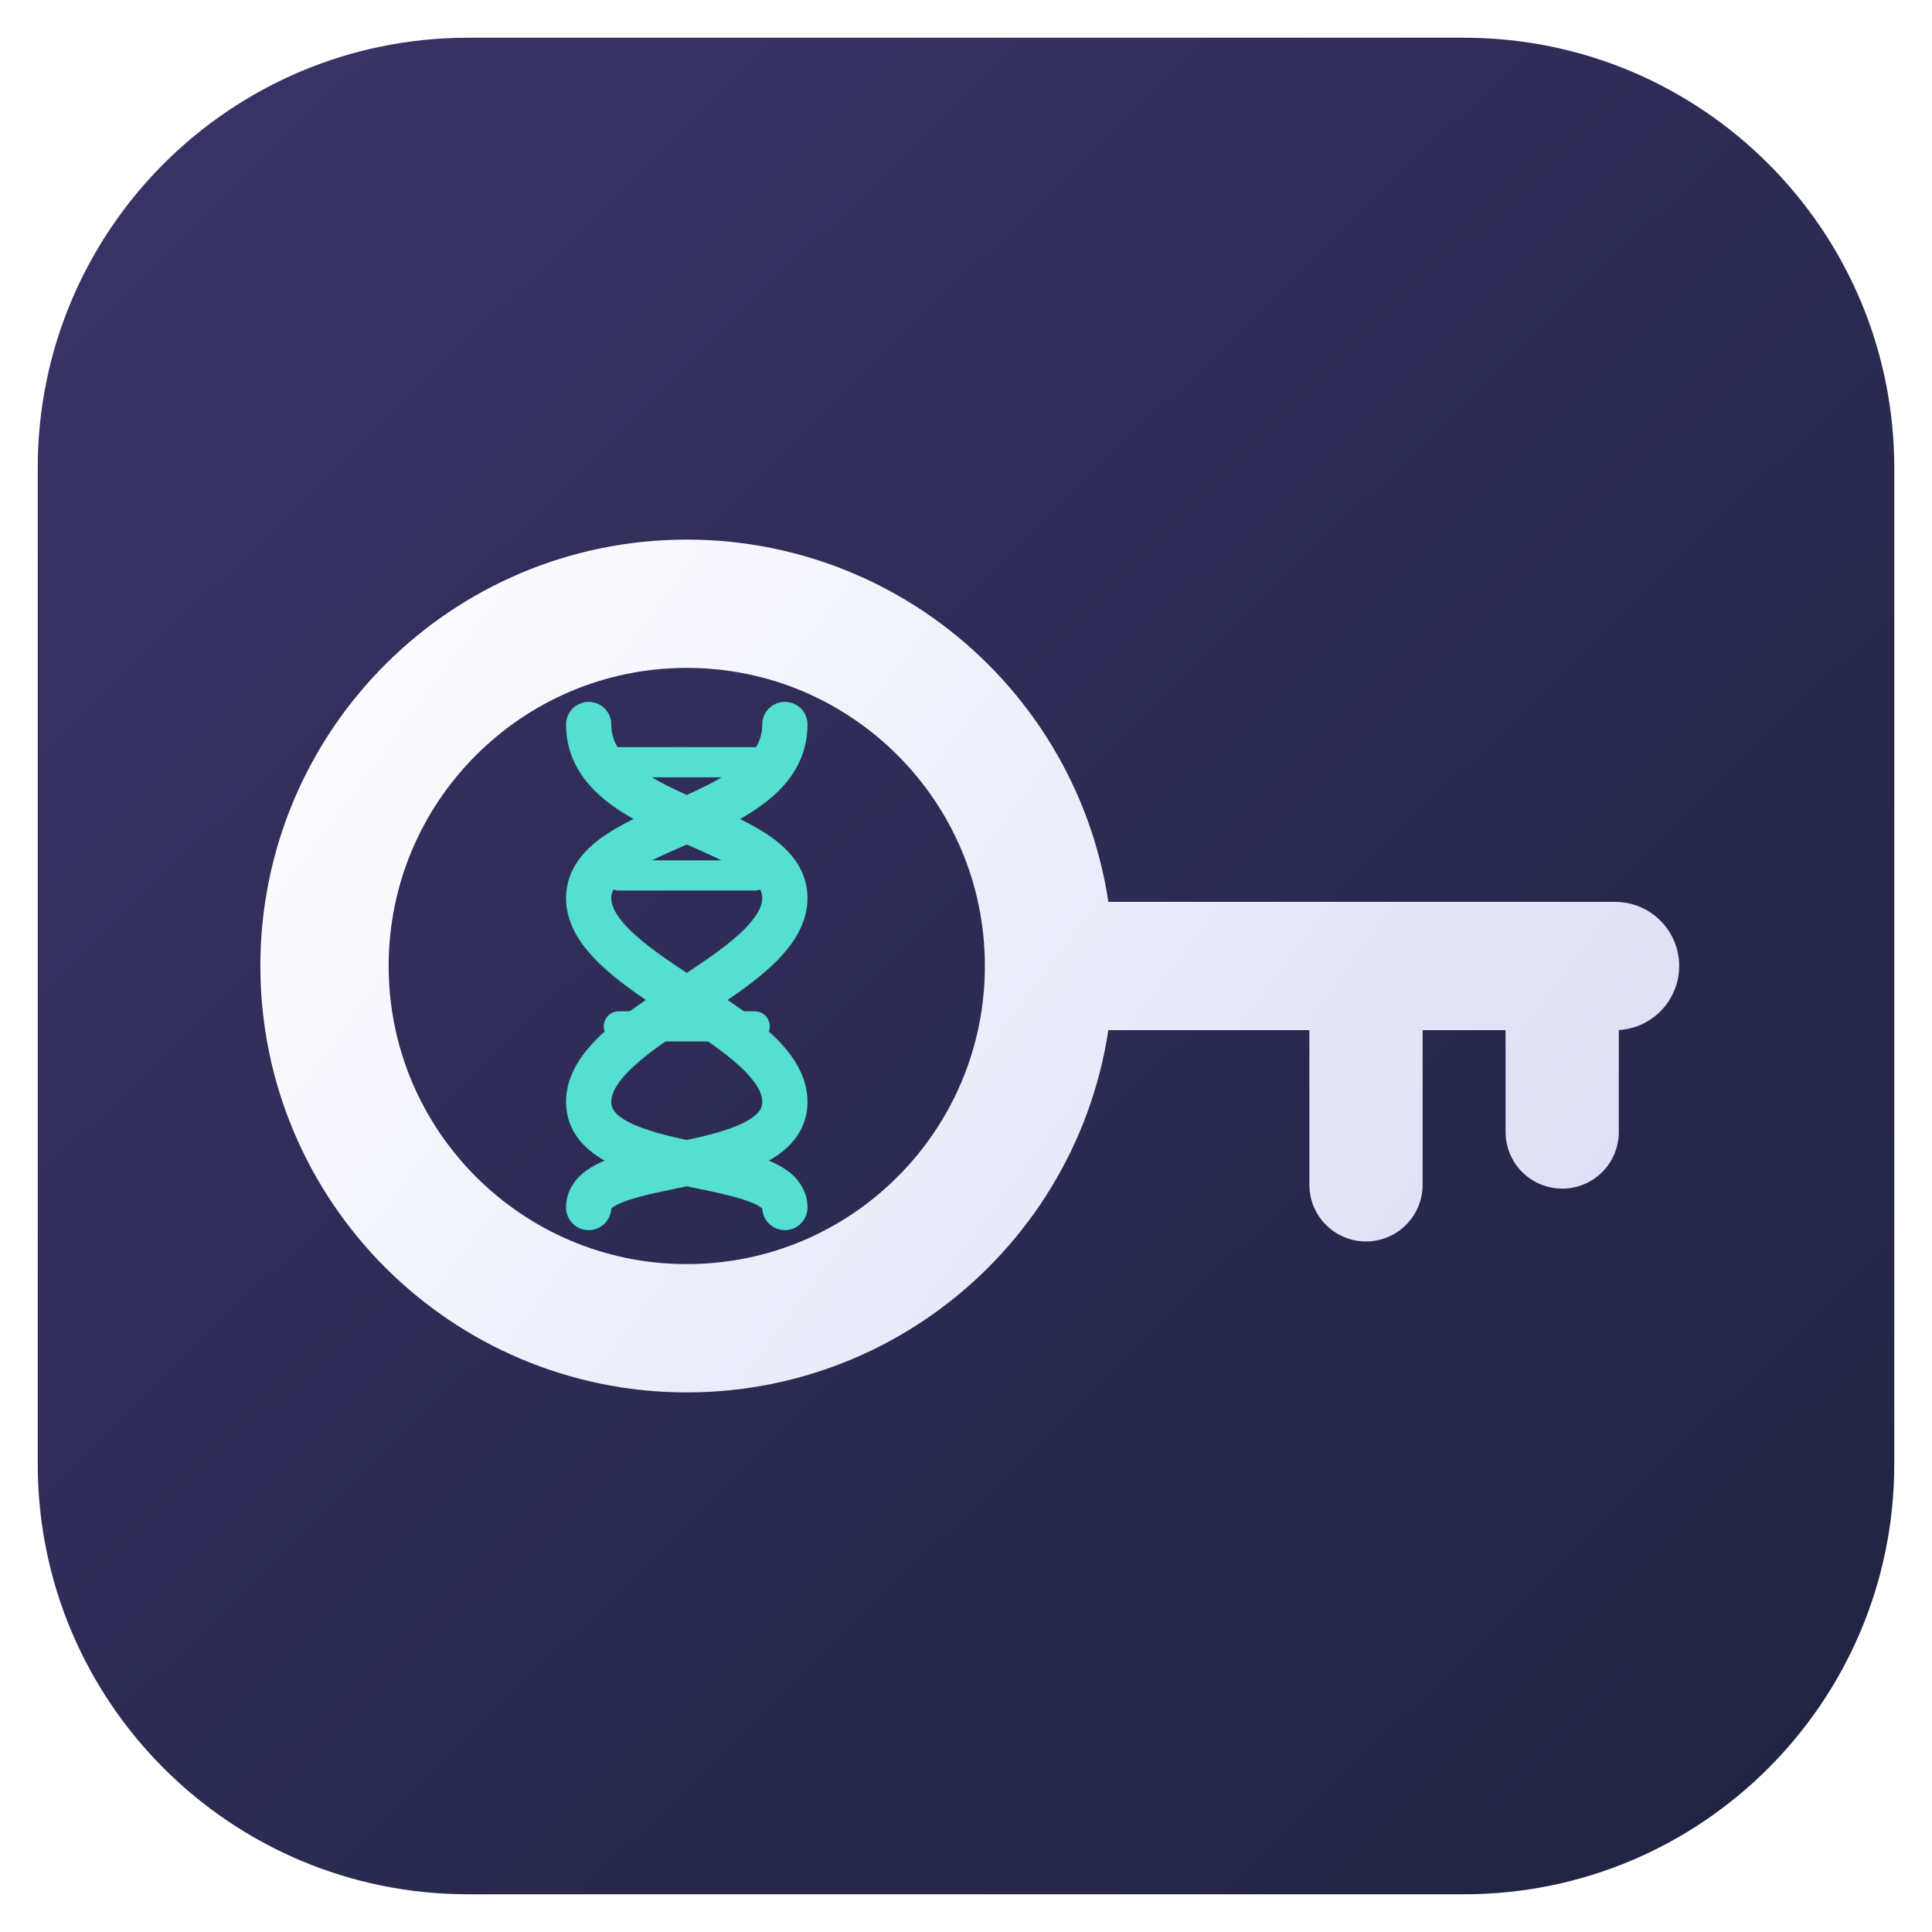
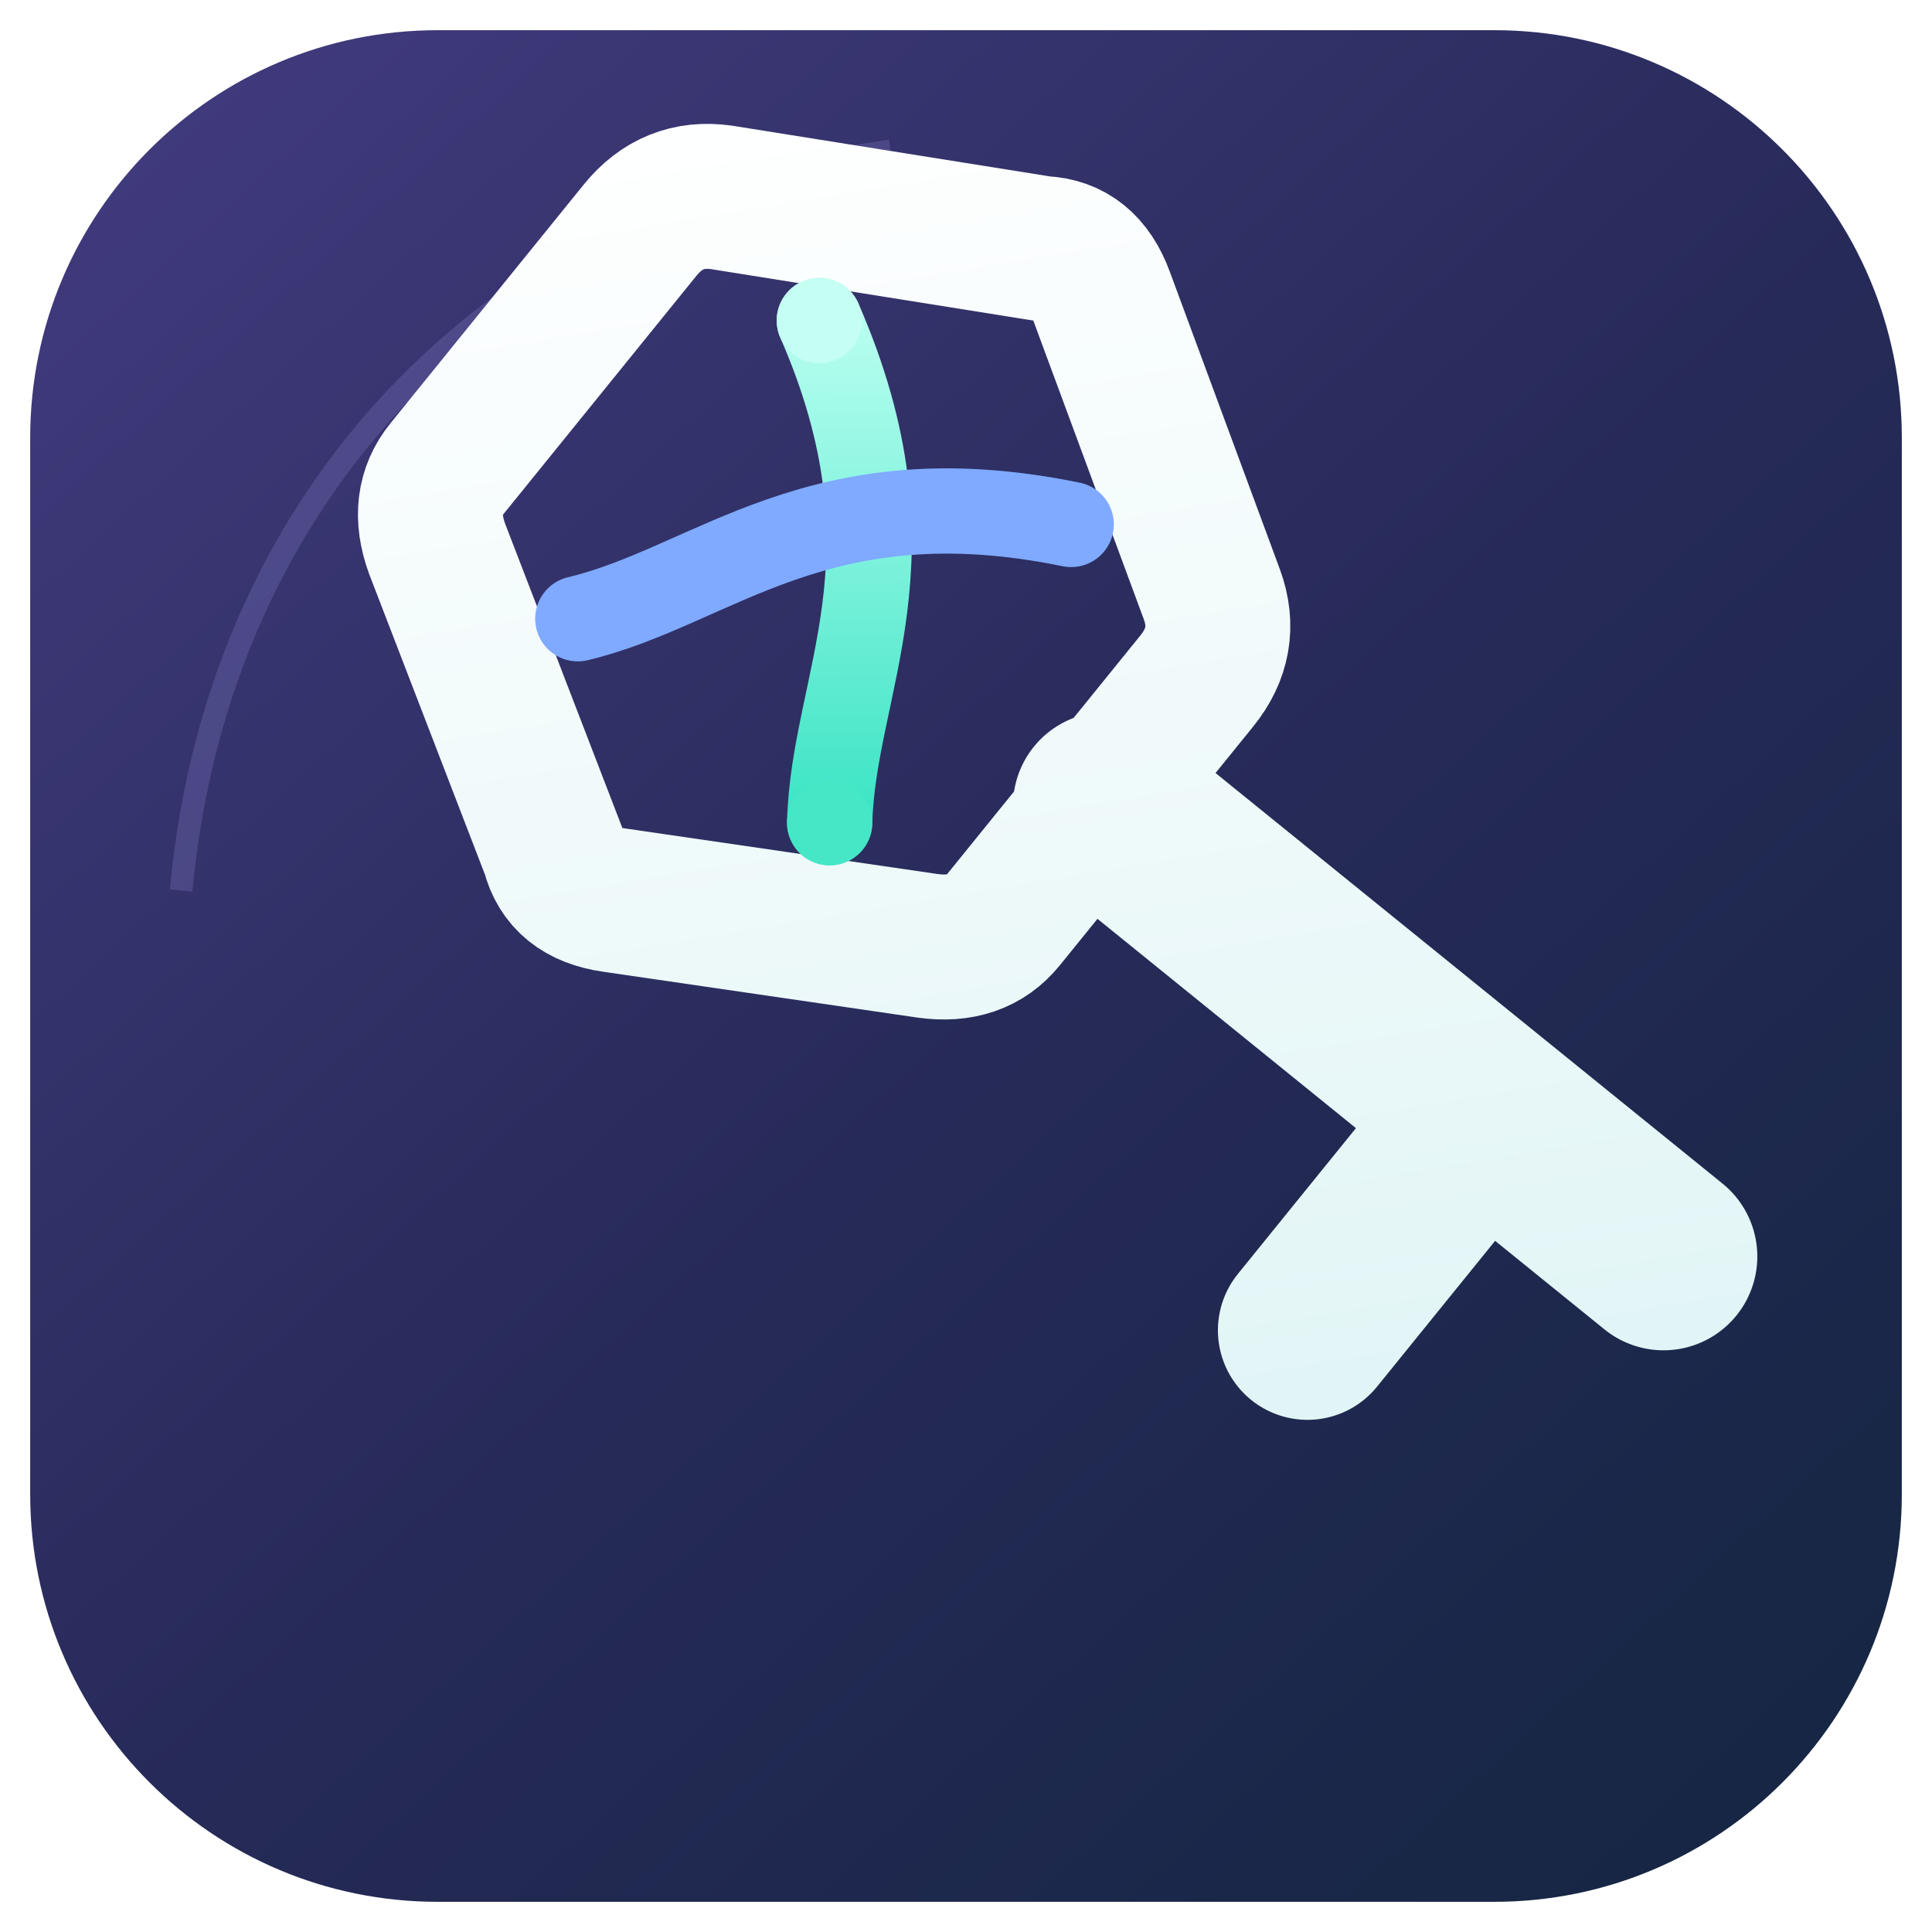
<svg xmlns="http://www.w3.org/2000/svg" viewBox="0 0 256 256" role="img" aria-labelledby="title description">
  <defs>
-     <linearGradient id="tile" x1="20" y1="18" x2="238" y2="242" gradientUnits="userSpaceOnUse">
-       <stop stop-color="#393366" />
-       <stop offset="1" stop-color="#202341" />
+     <linearGradient id="night" x1="23" y1="13" x2="238" y2="249" gradientUnits="userSpaceOnUse">
+       <stop stop-color="#403A7C" />
+       <stop offset=".52" stop-color="#262A58" />
+       <stop offset="1" stop-color="#152642" />
    </linearGradient>
-     <linearGradient id="key" x1="48" y1="59" x2="215" y2="183" gradientUnits="userSpaceOnUse">
+     <linearGradient id="pearl" x1="64" y1="41" x2="222" y2="181" gradientUnits="userSpaceOnUse">
      <stop stop-color="#FFFFFF" />
-       <stop offset="1" stop-color="#DCDCF5" />
+       <stop offset="1" stop-color="#D9F2F3" />
+     </linearGradient>
+     <linearGradient id="mint" x1="66" y1="79" x2="105" y2="127" gradientUnits="userSpaceOnUse">
+       <stop stop-color="#BBFFF0" />
+       <stop offset="1" stop-color="#37E3C4" />
    </linearGradient>
  </defs>
-   <rect x="5" y="5" width="246" height="246" rx="57" fill="url(#tile)" />
-   <g fill="none" stroke-linecap="round" stroke-linejoin="round">
-     <circle cx="91" cy="128" r="48" stroke="url(#key)" stroke-width="17" />
-     <path d="M140 128H214" stroke="url(#key)" stroke-width="17" />
-     <path d="M181 129V157M207 129V150" stroke="url(#key)" stroke-width="15" />
-     <g stroke="#55DFD1">
-       <path d="M78 96C78 109 104 109 104 119S78 136 78 146S104 153 104 160" stroke-width="6" />
-       <path d="M104 96C104 109 78 109 78 119S104 136 104 146S78 153 78 160" stroke-width="6" />
-       <path d="M82 101H100M82 116H100M82 136H100M82 155H100" stroke-width="4" />
+   <rect x="4" y="4" width="248" height="248" rx="54" fill="url(#night)" />
+   <path d="M24 118C29 64 67 27 118 20" fill="none" stroke="#8983CB" stroke-width="3" opacity=".27" />
+   <g transform="translate(128 128) scale(1.13) translate(-128 -128)">
+     <g transform="rotate(39 128 128)" stroke-linecap="round" stroke-linejoin="round">
+       <path d="M82 57Q86 54 91 57L123 76Q128 79 128 85V121Q128 126 123 129L91 148Q86 151 82 148L49 129Q44 126 44 121V85Q44 79 49 76Z" fill="none" stroke="url(#pearl)" stroke-width="17" />
+       <path d="M129 103H213" stroke="url(#pearl)" stroke-width="22" />
+       <path d="M186 104V136" stroke="url(#pearl)" stroke-width="21" />
+       <path d="M67 80C94 94 95 112 105 125" fill="none" stroke="url(#mint)" stroke-width="10" />
+       <path d="M105 80C78 94 77 112 67 125" fill="none" stroke="#7FAAFF" stroke-width="10" />
+       <circle cx="67" cy="80" r="5" fill="#C5FFF3" />
+       <circle cx="105" cy="125" r="5" fill="#46E7C6" />
    </g>
  </g>
</svg>
